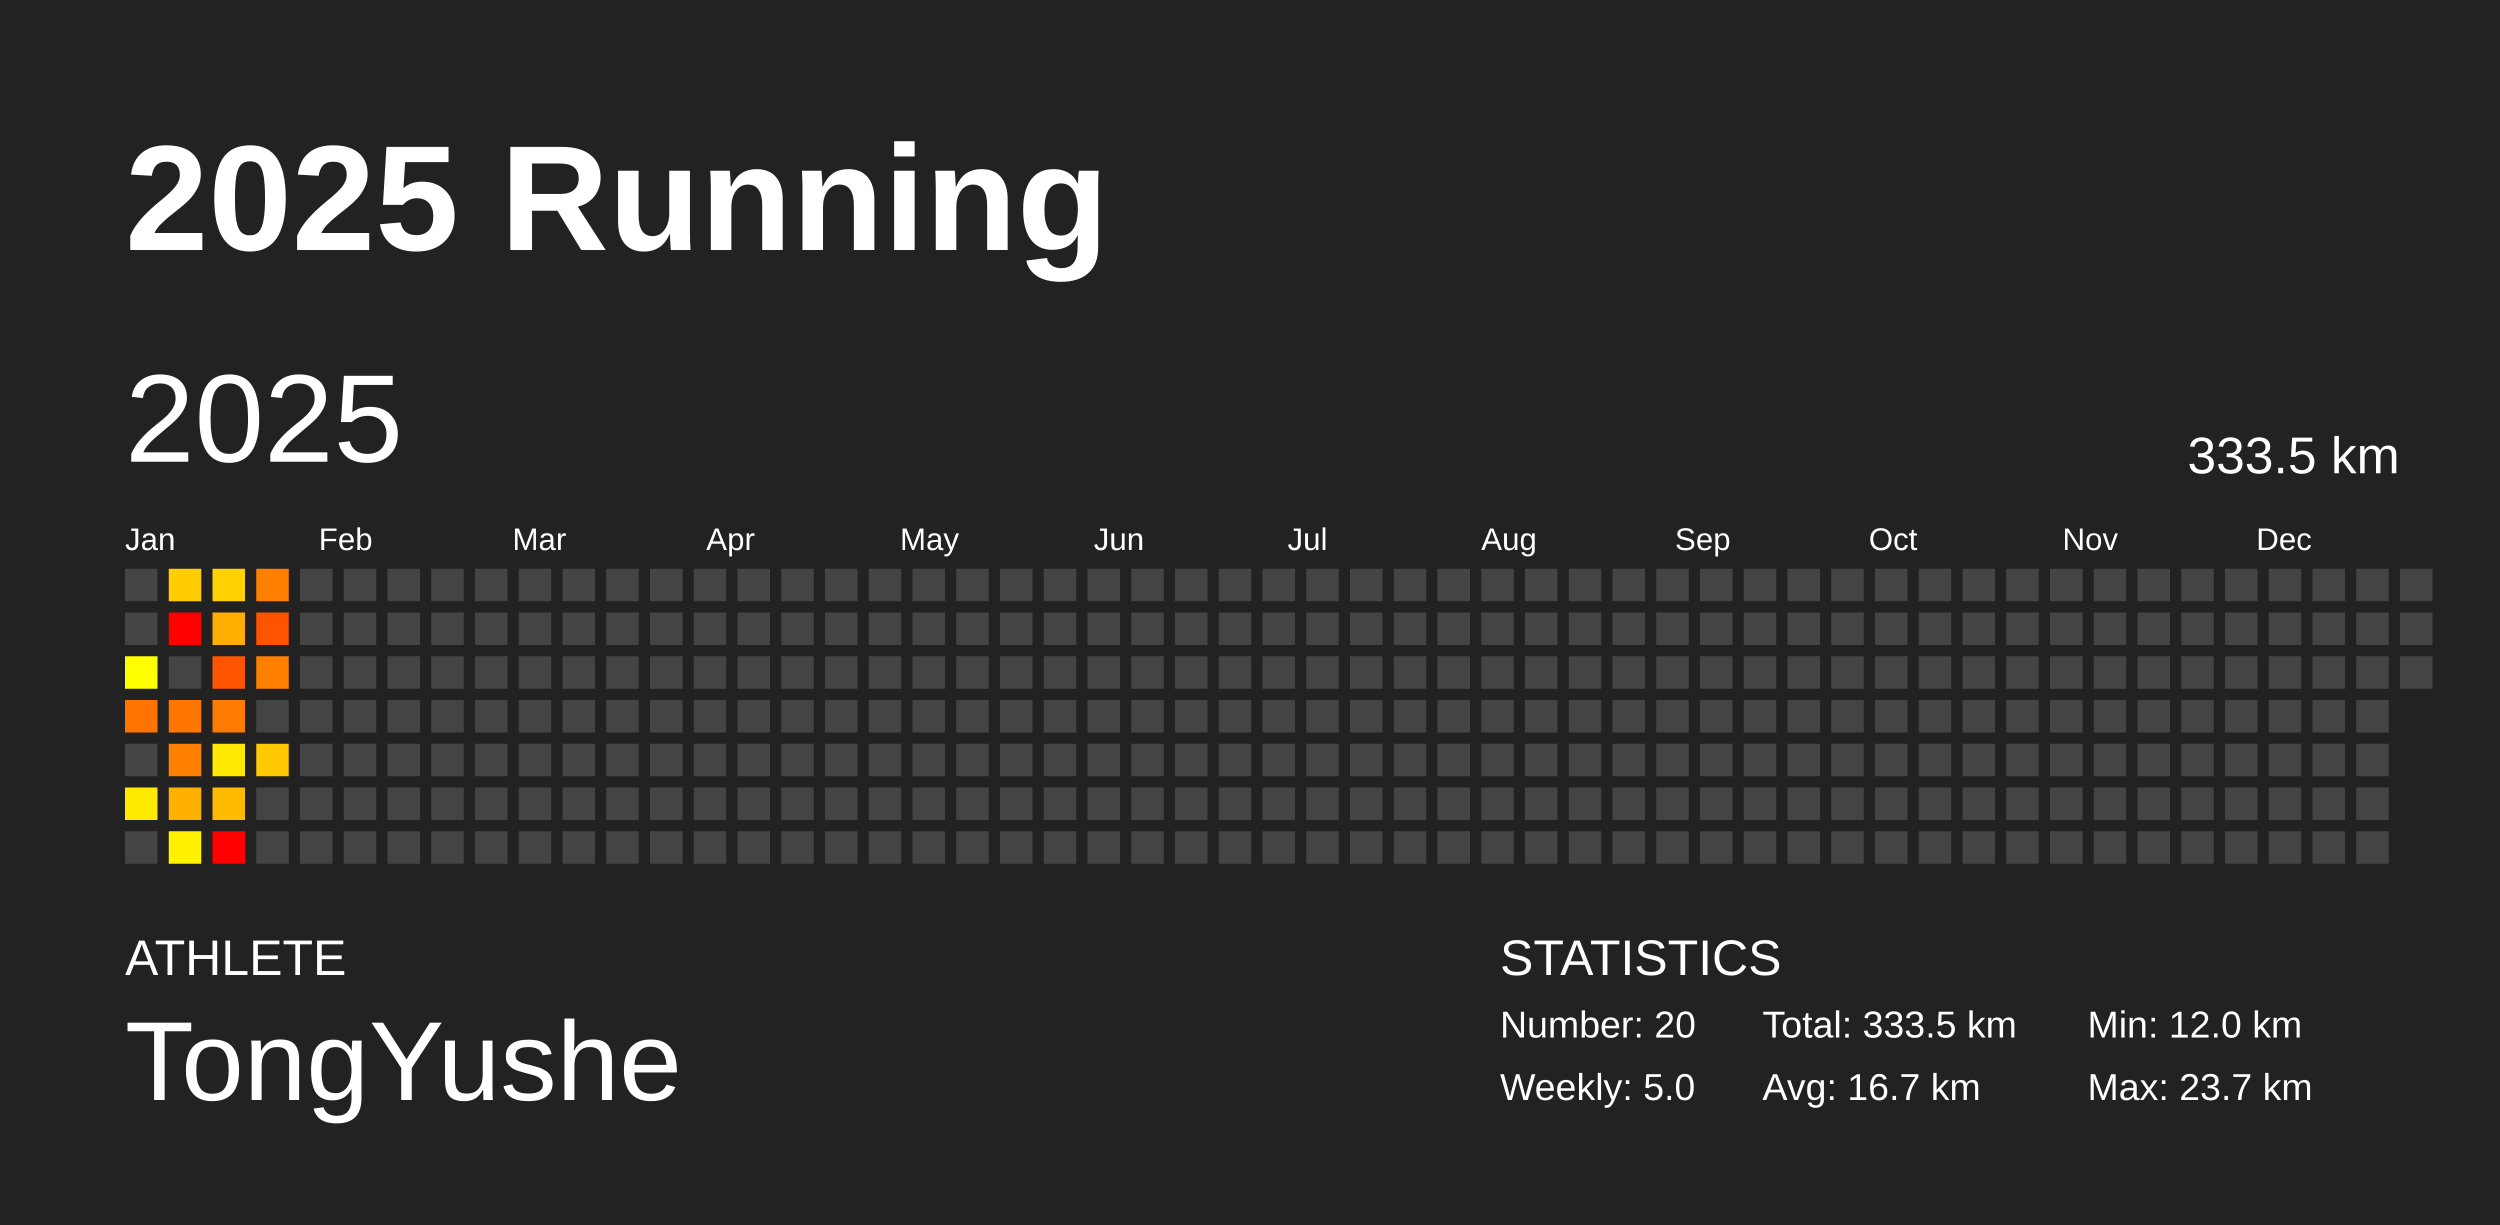
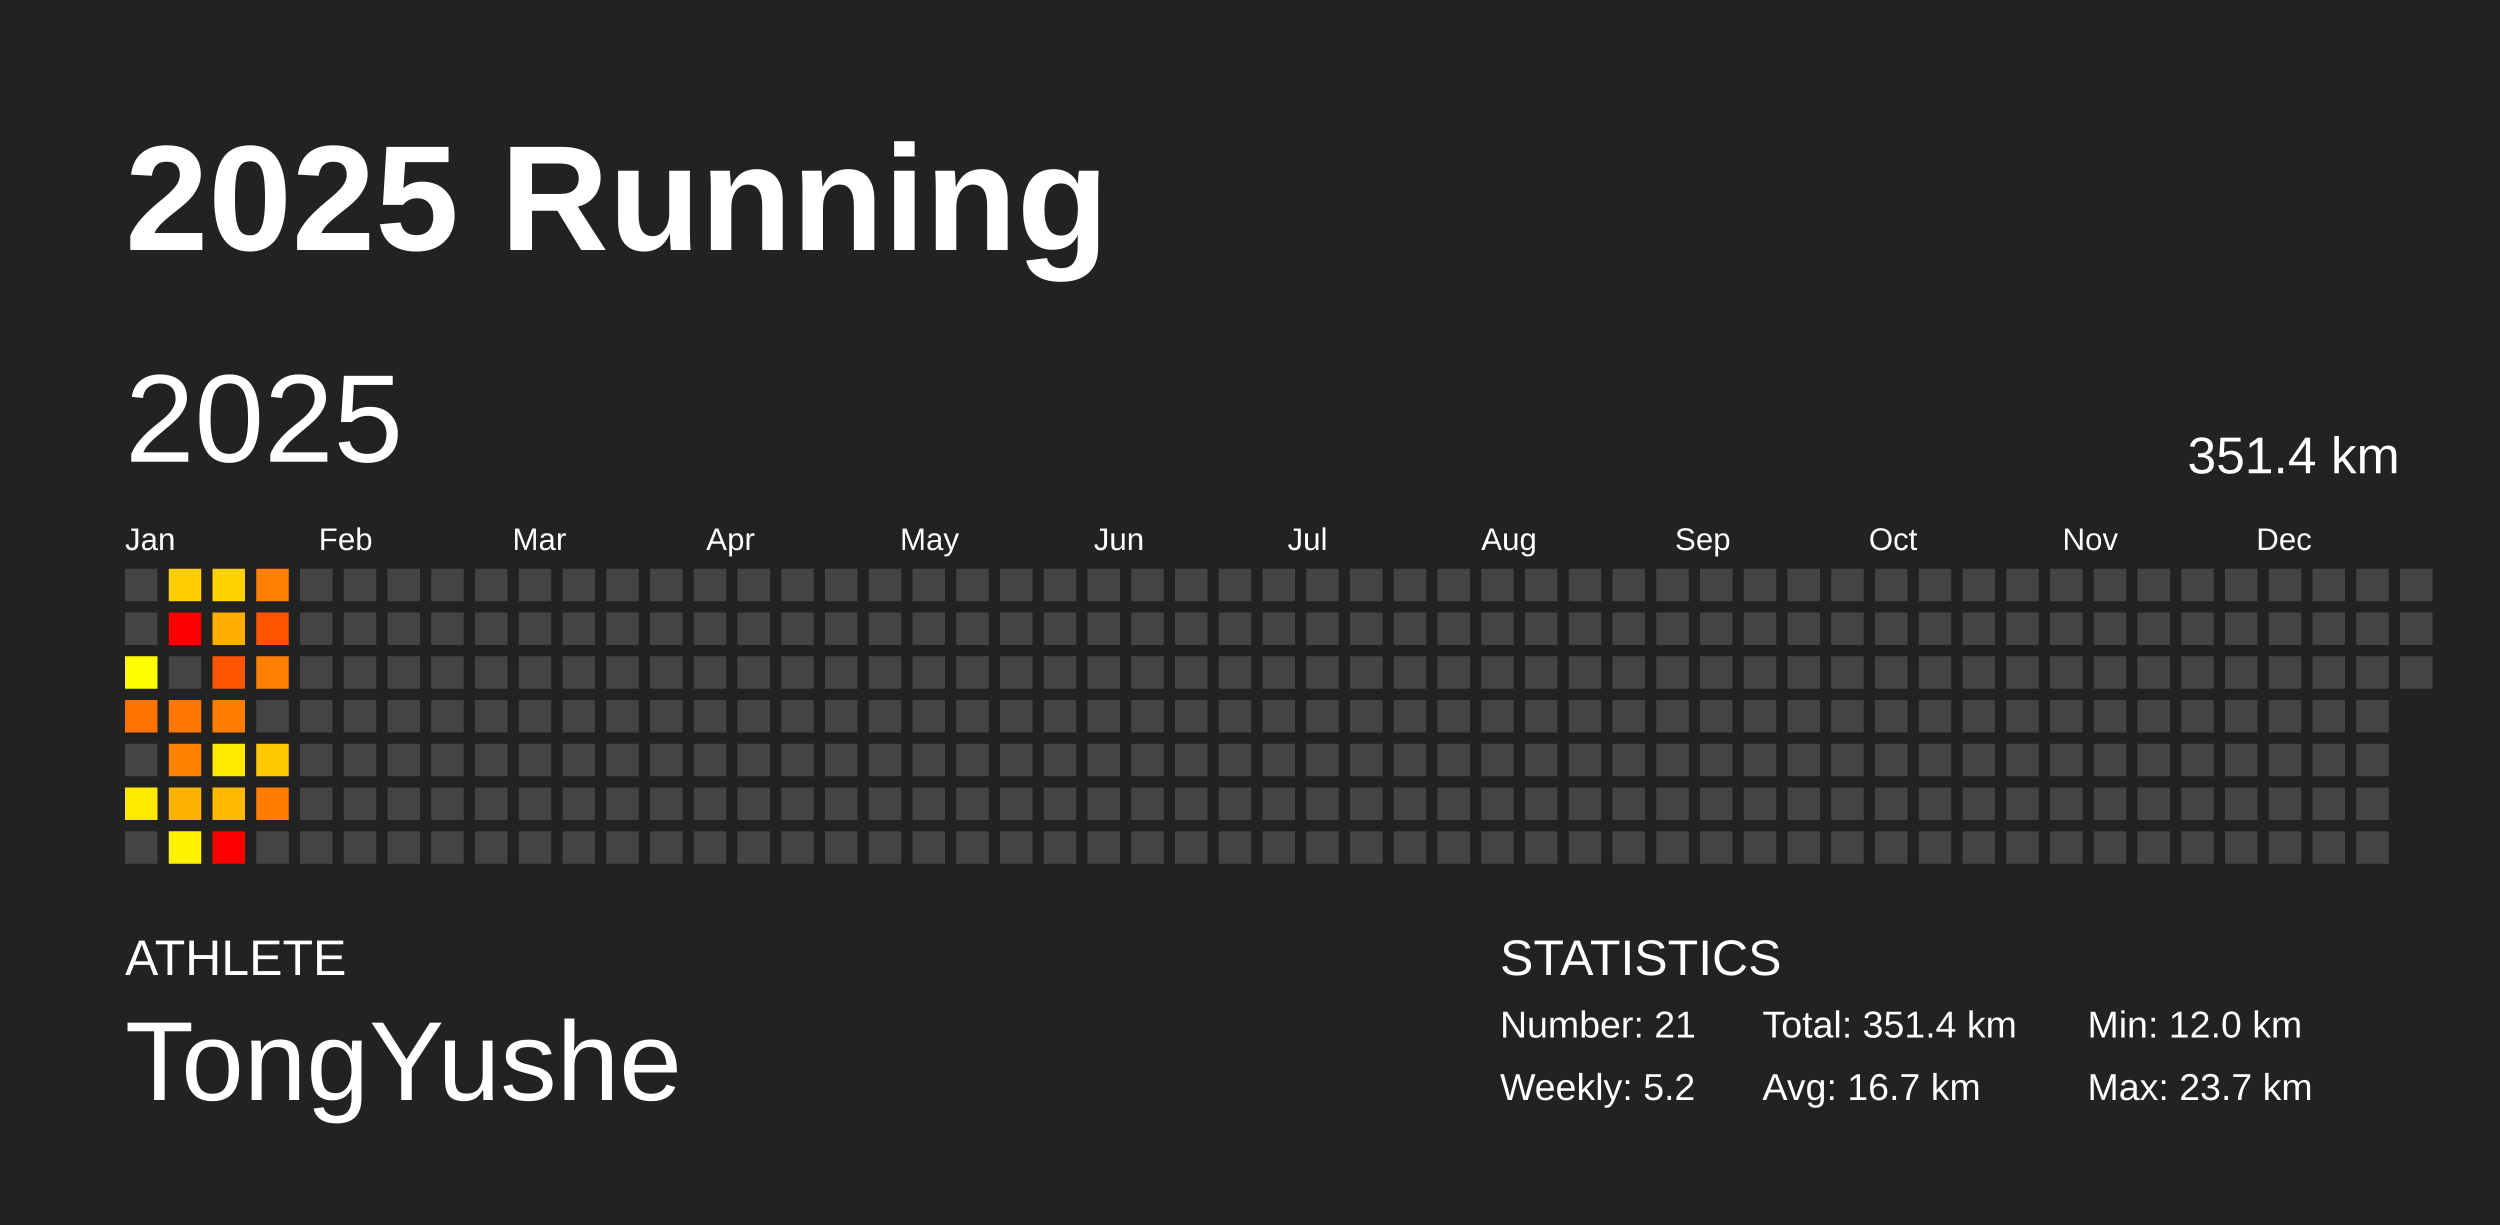
<svg xmlns="http://www.w3.org/2000/svg" baseProfile="full" height="98mm" version="1.1" viewBox="0,0,200,98" width="200mm">
  <defs />
  <rect fill="#222222" height="98" width="200" x="0" y="0" />
  <text fill="#FFFFFF" style="font-size:12px; font-family:Arial; font-weight:bold;" x="10" y="20">2025 Running</text>
  <text fill="#FFFFFF" style="font-size:4px; font-family:Arial" x="10" y="78">ATHLETE</text>
  <text fill="#FFFFFF" style="font-size:9px; font-family:Arial" x="10" y="88">TongYushe</text>
  <text fill="#FFFFFF" style="font-size:4px; font-family:Arial" x="120" y="78">STATISTICS</text>
-   <text fill="#FFFFFF" style="font-size:3px; font-family:Arial" x="120" y="83">Number: 20</text>
-   <text fill="#FFFFFF" style="font-size:3px; font-family:Arial" x="120" y="88">Weekly: 5.0</text>
-   <text fill="#FFFFFF" style="font-size:3px; font-family:Arial" x="141" y="83">Total: 333.5 km</text>
+   <text fill="#FFFFFF" style="font-size:3px; font-family:Arial" x="120" y="83">Number: 21</text>
+   <text fill="#FFFFFF" style="font-size:3px; font-family:Arial" x="120" y="88">Weekly: 5.2</text>
+   <text fill="#FFFFFF" style="font-size:3px; font-family:Arial" x="141" y="83">Total: 351.4 km</text>
  <text fill="#FFFFFF" style="font-size:3px; font-family:Arial" x="141" y="88">Avg: 16.7 km</text>
  <text fill="#FFFFFF" style="font-size:3px; font-family:Arial" x="167" y="83">Min: 12.0 km</text>
  <text fill="#FFFFFF" style="font-size:3px; font-family:Arial" x="167" y="88">Max: 23.7 km</text>
  <text dominant-baseline="hanging" fill="#FFFFFF" style="font-size:10.0px; font-family:Arial;" x="10" y="30">2025</text>
-   <text dominant-baseline="hanging" fill="#FFFFFF" style="font-size:4.125px; font-family:Arial;" x="175" y="35">333.5 km</text>
+   <text dominant-baseline="hanging" fill="#FFFFFF" style="font-size:4.125px; font-family:Arial;" x="175" y="35">351.4 km</text>
  <text fill="#FFFFFF" style="font-size:2.5px; font-family:Arial" x="10.0" y="44">Jan</text>
  <text fill="#FFFFFF" style="font-size:2.5px; font-family:Arial" x="25.5" y="44">Feb</text>
  <text fill="#FFFFFF" style="font-size:2.5px; font-family:Arial" x="41.0" y="44">Mar</text>
  <text fill="#FFFFFF" style="font-size:2.5px; font-family:Arial" x="56.5" y="44">Apr</text>
  <text fill="#FFFFFF" style="font-size:2.5px; font-family:Arial" x="72.0" y="44">May</text>
  <text fill="#FFFFFF" style="font-size:2.5px; font-family:Arial" x="87.5" y="44">Jun</text>
  <text fill="#FFFFFF" style="font-size:2.5px; font-family:Arial" x="103.0" y="44">Jul</text>
  <text fill="#FFFFFF" style="font-size:2.5px; font-family:Arial" x="118.5" y="44">Aug</text>
  <text fill="#FFFFFF" style="font-size:2.5px; font-family:Arial" x="134.0" y="44">Sep</text>
  <text fill="#FFFFFF" style="font-size:2.5px; font-family:Arial" x="149.5" y="44">Oct</text>
  <text fill="#FFFFFF" style="font-size:2.5px; font-family:Arial" x="165.0" y="44">Nov</text>
  <text fill="#FFFFFF" style="font-size:2.5px; font-family:Arial" x="180.5" y="44">Dec</text>
  <rect fill="#444444" height="2.6" width="2.6" x="10.0" y="45.5" />
  <rect fill="#444444" height="2.6" width="2.6" x="10.0" y="49.0" />
  <rect fill="#ffff00" height="2.6" width="2.6" x="10.0" y="52.5" />
  <rect fill="#ff7400" height="2.6" width="2.6" x="10.0" y="56.0" />
  <rect fill="#444444" height="2.6" width="2.6" x="10.0" y="59.5" />
  <rect fill="#ffea00" height="2.6" width="2.6" x="10.0" y="63.0" />
  <rect fill="#444444" height="2.6" width="2.6" x="10.0" y="66.5" />
  <rect fill="#ffcd00" height="2.6" width="2.6" x="13.5" y="45.5" />
  <rect fill="red" height="2.6" width="2.6" x="13.5" y="49.0" />
  <rect fill="#444444" height="2.6" width="2.6" x="13.5" y="52.5" />
  <rect fill="#ff7600" height="2.6" width="2.6" x="13.5" y="56.0" />
  <rect fill="#ff8100" height="2.6" width="2.6" x="13.5" y="59.5" />
  <rect fill="#ffb100" height="2.6" width="2.6" x="13.5" y="63.0" />
  <rect fill="#fff100" height="2.6" width="2.6" x="13.5" y="66.5" />
  <rect fill="#ffd200" height="2.6" width="2.6" x="17.0" y="45.5" />
  <rect fill="#ffae00" height="2.6" width="2.6" x="17.0" y="49.0" />
  <rect fill="#ff5500" height="2.6" width="2.6" x="17.0" y="52.5" />
  <rect fill="#ff7c00" height="2.6" width="2.6" x="17.0" y="56.0" />
  <rect fill="#ffe900" height="2.6" width="2.6" x="17.0" y="59.5" />
  <rect fill="#ffbb00" height="2.6" width="2.6" x="17.0" y="63.0" />
  <rect fill="red" height="2.6" width="2.6" x="17.0" y="66.5" />
  <rect fill="#ff7f00" height="2.6" width="2.6" x="20.5" y="45.5" />
  <rect fill="#ff5300" height="2.6" width="2.6" x="20.5" y="49.0" />
  <rect fill="#ff7f00" height="2.6" width="2.6" x="20.5" y="52.5" />
  <rect fill="#444444" height="2.6" width="2.6" x="20.5" y="56.0" />
  <rect fill="#ffc800" height="2.6" width="2.6" x="20.5" y="59.5" />
-   <rect fill="#444444" height="2.6" width="2.6" x="20.5" y="63.0" />
+   <rect fill="#ff7e00" height="2.6" width="2.6" x="20.5" y="63.0" />
  <rect fill="#444444" height="2.6" width="2.6" x="20.5" y="66.5" />
  <rect fill="#444444" height="2.6" width="2.6" x="24.0" y="45.5" />
  <rect fill="#444444" height="2.6" width="2.6" x="24.0" y="49.0" />
  <rect fill="#444444" height="2.6" width="2.6" x="24.0" y="52.5" />
  <rect fill="#444444" height="2.6" width="2.6" x="24.0" y="56.0" />
  <rect fill="#444444" height="2.6" width="2.6" x="24.0" y="59.5" />
  <rect fill="#444444" height="2.6" width="2.6" x="24.0" y="63.0" />
  <rect fill="#444444" height="2.6" width="2.6" x="24.0" y="66.5" />
  <rect fill="#444444" height="2.6" width="2.6" x="27.5" y="45.5" />
  <rect fill="#444444" height="2.6" width="2.6" x="27.5" y="49.0" />
  <rect fill="#444444" height="2.6" width="2.6" x="27.5" y="52.5" />
  <rect fill="#444444" height="2.6" width="2.6" x="27.5" y="56.0" />
  <rect fill="#444444" height="2.6" width="2.6" x="27.5" y="59.5" />
  <rect fill="#444444" height="2.6" width="2.6" x="27.5" y="63.0" />
  <rect fill="#444444" height="2.6" width="2.6" x="27.5" y="66.5" />
  <rect fill="#444444" height="2.6" width="2.6" x="31.0" y="45.5" />
  <rect fill="#444444" height="2.6" width="2.6" x="31.0" y="49.0" />
  <rect fill="#444444" height="2.6" width="2.6" x="31.0" y="52.5" />
  <rect fill="#444444" height="2.6" width="2.6" x="31.0" y="56.0" />
  <rect fill="#444444" height="2.6" width="2.6" x="31.0" y="59.5" />
  <rect fill="#444444" height="2.6" width="2.6" x="31.0" y="63.0" />
  <rect fill="#444444" height="2.6" width="2.6" x="31.0" y="66.5" />
  <rect fill="#444444" height="2.6" width="2.6" x="34.5" y="45.5" />
  <rect fill="#444444" height="2.6" width="2.6" x="34.5" y="49.0" />
  <rect fill="#444444" height="2.6" width="2.6" x="34.5" y="52.5" />
  <rect fill="#444444" height="2.6" width="2.6" x="34.5" y="56.0" />
  <rect fill="#444444" height="2.6" width="2.6" x="34.5" y="59.5" />
  <rect fill="#444444" height="2.6" width="2.6" x="34.5" y="63.0" />
  <rect fill="#444444" height="2.6" width="2.6" x="34.5" y="66.5" />
  <rect fill="#444444" height="2.6" width="2.6" x="38.0" y="45.5" />
  <rect fill="#444444" height="2.6" width="2.6" x="38.0" y="49.0" />
  <rect fill="#444444" height="2.6" width="2.6" x="38.0" y="52.5" />
  <rect fill="#444444" height="2.6" width="2.6" x="38.0" y="56.0" />
  <rect fill="#444444" height="2.6" width="2.6" x="38.0" y="59.5" />
  <rect fill="#444444" height="2.6" width="2.6" x="38.0" y="63.0" />
  <rect fill="#444444" height="2.6" width="2.6" x="38.0" y="66.5" />
  <rect fill="#444444" height="2.6" width="2.6" x="41.5" y="45.5" />
  <rect fill="#444444" height="2.6" width="2.6" x="41.5" y="49.0" />
  <rect fill="#444444" height="2.6" width="2.6" x="41.5" y="52.5" />
  <rect fill="#444444" height="2.6" width="2.6" x="41.5" y="56.0" />
  <rect fill="#444444" height="2.6" width="2.6" x="41.5" y="59.5" />
  <rect fill="#444444" height="2.6" width="2.6" x="41.5" y="63.0" />
  <rect fill="#444444" height="2.6" width="2.6" x="41.5" y="66.5" />
  <rect fill="#444444" height="2.6" width="2.6" x="45.0" y="45.5" />
  <rect fill="#444444" height="2.6" width="2.6" x="45.0" y="49.0" />
  <rect fill="#444444" height="2.6" width="2.6" x="45.0" y="52.5" />
  <rect fill="#444444" height="2.6" width="2.6" x="45.0" y="56.0" />
  <rect fill="#444444" height="2.6" width="2.6" x="45.0" y="59.5" />
  <rect fill="#444444" height="2.6" width="2.6" x="45.0" y="63.0" />
  <rect fill="#444444" height="2.6" width="2.6" x="45.0" y="66.5" />
  <rect fill="#444444" height="2.6" width="2.6" x="48.5" y="45.5" />
  <rect fill="#444444" height="2.6" width="2.6" x="48.5" y="49.0" />
  <rect fill="#444444" height="2.6" width="2.6" x="48.5" y="52.5" />
  <rect fill="#444444" height="2.6" width="2.6" x="48.5" y="56.0" />
  <rect fill="#444444" height="2.6" width="2.6" x="48.5" y="59.5" />
  <rect fill="#444444" height="2.6" width="2.6" x="48.5" y="63.0" />
  <rect fill="#444444" height="2.6" width="2.6" x="48.5" y="66.5" />
  <rect fill="#444444" height="2.6" width="2.6" x="52.0" y="45.5" />
  <rect fill="#444444" height="2.6" width="2.6" x="52.0" y="49.0" />
  <rect fill="#444444" height="2.6" width="2.6" x="52.0" y="52.5" />
  <rect fill="#444444" height="2.6" width="2.6" x="52.0" y="56.0" />
  <rect fill="#444444" height="2.6" width="2.6" x="52.0" y="59.5" />
  <rect fill="#444444" height="2.6" width="2.6" x="52.0" y="63.0" />
  <rect fill="#444444" height="2.6" width="2.6" x="52.0" y="66.5" />
  <rect fill="#444444" height="2.6" width="2.6" x="55.5" y="45.5" />
  <rect fill="#444444" height="2.6" width="2.6" x="55.5" y="49.0" />
  <rect fill="#444444" height="2.6" width="2.6" x="55.5" y="52.5" />
  <rect fill="#444444" height="2.6" width="2.6" x="55.5" y="56.0" />
  <rect fill="#444444" height="2.6" width="2.6" x="55.5" y="59.5" />
  <rect fill="#444444" height="2.6" width="2.6" x="55.5" y="63.0" />
  <rect fill="#444444" height="2.6" width="2.6" x="55.5" y="66.5" />
  <rect fill="#444444" height="2.6" width="2.6" x="59.0" y="45.5" />
  <rect fill="#444444" height="2.6" width="2.6" x="59.0" y="49.0" />
  <rect fill="#444444" height="2.6" width="2.6" x="59.0" y="52.5" />
  <rect fill="#444444" height="2.6" width="2.6" x="59.0" y="56.0" />
  <rect fill="#444444" height="2.6" width="2.6" x="59.0" y="59.5" />
  <rect fill="#444444" height="2.6" width="2.6" x="59.0" y="63.0" />
  <rect fill="#444444" height="2.6" width="2.6" x="59.0" y="66.5" />
  <rect fill="#444444" height="2.6" width="2.6" x="62.5" y="45.5" />
  <rect fill="#444444" height="2.6" width="2.6" x="62.5" y="49.0" />
  <rect fill="#444444" height="2.6" width="2.6" x="62.5" y="52.5" />
  <rect fill="#444444" height="2.6" width="2.6" x="62.5" y="56.0" />
  <rect fill="#444444" height="2.6" width="2.6" x="62.5" y="59.5" />
  <rect fill="#444444" height="2.6" width="2.6" x="62.5" y="63.0" />
  <rect fill="#444444" height="2.6" width="2.6" x="62.5" y="66.5" />
  <rect fill="#444444" height="2.6" width="2.6" x="66.0" y="45.5" />
  <rect fill="#444444" height="2.6" width="2.6" x="66.0" y="49.0" />
  <rect fill="#444444" height="2.6" width="2.6" x="66.0" y="52.5" />
  <rect fill="#444444" height="2.6" width="2.6" x="66.0" y="56.0" />
  <rect fill="#444444" height="2.6" width="2.6" x="66.0" y="59.5" />
  <rect fill="#444444" height="2.6" width="2.6" x="66.0" y="63.0" />
  <rect fill="#444444" height="2.6" width="2.6" x="66.0" y="66.5" />
  <rect fill="#444444" height="2.6" width="2.6" x="69.5" y="45.5" />
  <rect fill="#444444" height="2.6" width="2.6" x="69.5" y="49.0" />
  <rect fill="#444444" height="2.6" width="2.6" x="69.5" y="52.5" />
  <rect fill="#444444" height="2.6" width="2.6" x="69.5" y="56.0" />
  <rect fill="#444444" height="2.6" width="2.6" x="69.5" y="59.5" />
  <rect fill="#444444" height="2.6" width="2.6" x="69.5" y="63.0" />
  <rect fill="#444444" height="2.6" width="2.6" x="69.5" y="66.5" />
  <rect fill="#444444" height="2.6" width="2.6" x="73.0" y="45.5" />
  <rect fill="#444444" height="2.6" width="2.6" x="73.0" y="49.0" />
  <rect fill="#444444" height="2.6" width="2.6" x="73.0" y="52.5" />
  <rect fill="#444444" height="2.6" width="2.6" x="73.0" y="56.0" />
  <rect fill="#444444" height="2.6" width="2.6" x="73.0" y="59.5" />
  <rect fill="#444444" height="2.6" width="2.6" x="73.0" y="63.0" />
  <rect fill="#444444" height="2.6" width="2.6" x="73.0" y="66.5" />
  <rect fill="#444444" height="2.6" width="2.6" x="76.5" y="45.5" />
  <rect fill="#444444" height="2.6" width="2.6" x="76.5" y="49.0" />
  <rect fill="#444444" height="2.6" width="2.6" x="76.5" y="52.5" />
  <rect fill="#444444" height="2.6" width="2.6" x="76.5" y="56.0" />
  <rect fill="#444444" height="2.6" width="2.6" x="76.5" y="59.5" />
  <rect fill="#444444" height="2.6" width="2.6" x="76.5" y="63.0" />
  <rect fill="#444444" height="2.6" width="2.6" x="76.5" y="66.5" />
  <rect fill="#444444" height="2.6" width="2.6" x="80.0" y="45.5" />
  <rect fill="#444444" height="2.6" width="2.6" x="80.0" y="49.0" />
  <rect fill="#444444" height="2.6" width="2.6" x="80.0" y="52.5" />
  <rect fill="#444444" height="2.6" width="2.6" x="80.0" y="56.0" />
  <rect fill="#444444" height="2.6" width="2.6" x="80.0" y="59.5" />
  <rect fill="#444444" height="2.6" width="2.6" x="80.0" y="63.0" />
  <rect fill="#444444" height="2.6" width="2.6" x="80.0" y="66.5" />
  <rect fill="#444444" height="2.6" width="2.6" x="83.5" y="45.5" />
  <rect fill="#444444" height="2.6" width="2.6" x="83.5" y="49.0" />
  <rect fill="#444444" height="2.6" width="2.6" x="83.5" y="52.5" />
  <rect fill="#444444" height="2.6" width="2.6" x="83.5" y="56.0" />
  <rect fill="#444444" height="2.6" width="2.6" x="83.5" y="59.5" />
  <rect fill="#444444" height="2.6" width="2.6" x="83.5" y="63.0" />
  <rect fill="#444444" height="2.6" width="2.6" x="83.5" y="66.5" />
  <rect fill="#444444" height="2.6" width="2.6" x="87.0" y="45.5" />
  <rect fill="#444444" height="2.6" width="2.6" x="87.0" y="49.0" />
  <rect fill="#444444" height="2.6" width="2.6" x="87.0" y="52.5" />
  <rect fill="#444444" height="2.6" width="2.6" x="87.0" y="56.0" />
  <rect fill="#444444" height="2.6" width="2.6" x="87.0" y="59.5" />
  <rect fill="#444444" height="2.6" width="2.6" x="87.0" y="63.0" />
  <rect fill="#444444" height="2.6" width="2.6" x="87.0" y="66.5" />
  <rect fill="#444444" height="2.6" width="2.6" x="90.5" y="45.5" />
  <rect fill="#444444" height="2.6" width="2.6" x="90.5" y="49.0" />
  <rect fill="#444444" height="2.6" width="2.6" x="90.5" y="52.5" />
  <rect fill="#444444" height="2.6" width="2.6" x="90.5" y="56.0" />
  <rect fill="#444444" height="2.6" width="2.6" x="90.5" y="59.5" />
  <rect fill="#444444" height="2.6" width="2.6" x="90.5" y="63.0" />
  <rect fill="#444444" height="2.6" width="2.6" x="90.5" y="66.5" />
  <rect fill="#444444" height="2.6" width="2.6" x="94.0" y="45.5" />
  <rect fill="#444444" height="2.6" width="2.6" x="94.0" y="49.0" />
  <rect fill="#444444" height="2.6" width="2.6" x="94.0" y="52.5" />
  <rect fill="#444444" height="2.6" width="2.6" x="94.0" y="56.0" />
  <rect fill="#444444" height="2.6" width="2.6" x="94.0" y="59.5" />
  <rect fill="#444444" height="2.6" width="2.6" x="94.0" y="63.0" />
  <rect fill="#444444" height="2.6" width="2.6" x="94.0" y="66.5" />
  <rect fill="#444444" height="2.6" width="2.6" x="97.5" y="45.5" />
  <rect fill="#444444" height="2.6" width="2.6" x="97.5" y="49.0" />
  <rect fill="#444444" height="2.6" width="2.6" x="97.5" y="52.5" />
  <rect fill="#444444" height="2.6" width="2.6" x="97.5" y="56.0" />
  <rect fill="#444444" height="2.6" width="2.6" x="97.5" y="59.5" />
  <rect fill="#444444" height="2.6" width="2.6" x="97.5" y="63.0" />
  <rect fill="#444444" height="2.6" width="2.6" x="97.5" y="66.5" />
  <rect fill="#444444" height="2.6" width="2.6" x="101.0" y="45.5" />
  <rect fill="#444444" height="2.6" width="2.6" x="101.0" y="49.0" />
  <rect fill="#444444" height="2.6" width="2.6" x="101.0" y="52.5" />
  <rect fill="#444444" height="2.6" width="2.6" x="101.0" y="56.0" />
  <rect fill="#444444" height="2.6" width="2.6" x="101.0" y="59.5" />
  <rect fill="#444444" height="2.6" width="2.6" x="101.0" y="63.0" />
  <rect fill="#444444" height="2.6" width="2.6" x="101.0" y="66.5" />
  <rect fill="#444444" height="2.6" width="2.6" x="104.5" y="45.5" />
  <rect fill="#444444" height="2.6" width="2.6" x="104.5" y="49.0" />
  <rect fill="#444444" height="2.6" width="2.6" x="104.5" y="52.5" />
  <rect fill="#444444" height="2.6" width="2.6" x="104.5" y="56.0" />
  <rect fill="#444444" height="2.6" width="2.6" x="104.5" y="59.5" />
  <rect fill="#444444" height="2.6" width="2.6" x="104.5" y="63.0" />
  <rect fill="#444444" height="2.6" width="2.6" x="104.5" y="66.5" />
  <rect fill="#444444" height="2.6" width="2.6" x="108.0" y="45.5" />
  <rect fill="#444444" height="2.6" width="2.6" x="108.0" y="49.0" />
  <rect fill="#444444" height="2.6" width="2.6" x="108.0" y="52.5" />
  <rect fill="#444444" height="2.6" width="2.6" x="108.0" y="56.0" />
  <rect fill="#444444" height="2.6" width="2.6" x="108.0" y="59.5" />
  <rect fill="#444444" height="2.6" width="2.6" x="108.0" y="63.0" />
  <rect fill="#444444" height="2.6" width="2.6" x="108.0" y="66.5" />
  <rect fill="#444444" height="2.6" width="2.6" x="111.5" y="45.5" />
  <rect fill="#444444" height="2.6" width="2.6" x="111.5" y="49.0" />
  <rect fill="#444444" height="2.6" width="2.6" x="111.5" y="52.5" />
  <rect fill="#444444" height="2.6" width="2.6" x="111.5" y="56.0" />
  <rect fill="#444444" height="2.6" width="2.6" x="111.5" y="59.5" />
  <rect fill="#444444" height="2.6" width="2.6" x="111.5" y="63.0" />
  <rect fill="#444444" height="2.6" width="2.6" x="111.5" y="66.5" />
  <rect fill="#444444" height="2.6" width="2.6" x="115.0" y="45.5" />
  <rect fill="#444444" height="2.6" width="2.6" x="115.0" y="49.0" />
  <rect fill="#444444" height="2.6" width="2.6" x="115.0" y="52.5" />
  <rect fill="#444444" height="2.6" width="2.6" x="115.0" y="56.0" />
  <rect fill="#444444" height="2.6" width="2.6" x="115.0" y="59.5" />
  <rect fill="#444444" height="2.6" width="2.6" x="115.0" y="63.0" />
  <rect fill="#444444" height="2.6" width="2.6" x="115.0" y="66.5" />
  <rect fill="#444444" height="2.6" width="2.6" x="118.5" y="45.5" />
  <rect fill="#444444" height="2.6" width="2.6" x="118.5" y="49.0" />
  <rect fill="#444444" height="2.6" width="2.6" x="118.5" y="52.5" />
  <rect fill="#444444" height="2.6" width="2.6" x="118.5" y="56.0" />
  <rect fill="#444444" height="2.6" width="2.6" x="118.5" y="59.5" />
  <rect fill="#444444" height="2.6" width="2.6" x="118.5" y="63.0" />
  <rect fill="#444444" height="2.6" width="2.6" x="118.5" y="66.5" />
  <rect fill="#444444" height="2.6" width="2.6" x="122.0" y="45.5" />
  <rect fill="#444444" height="2.6" width="2.6" x="122.0" y="49.0" />
  <rect fill="#444444" height="2.6" width="2.6" x="122.0" y="52.5" />
  <rect fill="#444444" height="2.6" width="2.6" x="122.0" y="56.0" />
  <rect fill="#444444" height="2.6" width="2.6" x="122.0" y="59.5" />
  <rect fill="#444444" height="2.6" width="2.6" x="122.0" y="63.0" />
  <rect fill="#444444" height="2.6" width="2.6" x="122.0" y="66.5" />
  <rect fill="#444444" height="2.6" width="2.6" x="125.5" y="45.5" />
  <rect fill="#444444" height="2.6" width="2.6" x="125.5" y="49.0" />
  <rect fill="#444444" height="2.6" width="2.6" x="125.5" y="52.5" />
  <rect fill="#444444" height="2.6" width="2.6" x="125.5" y="56.0" />
  <rect fill="#444444" height="2.6" width="2.6" x="125.5" y="59.5" />
  <rect fill="#444444" height="2.6" width="2.6" x="125.5" y="63.0" />
  <rect fill="#444444" height="2.6" width="2.6" x="125.5" y="66.5" />
  <rect fill="#444444" height="2.6" width="2.6" x="129.0" y="45.5" />
  <rect fill="#444444" height="2.6" width="2.6" x="129.0" y="49.0" />
  <rect fill="#444444" height="2.6" width="2.6" x="129.0" y="52.5" />
  <rect fill="#444444" height="2.6" width="2.6" x="129.0" y="56.0" />
  <rect fill="#444444" height="2.6" width="2.6" x="129.0" y="59.5" />
  <rect fill="#444444" height="2.6" width="2.6" x="129.0" y="63.0" />
  <rect fill="#444444" height="2.6" width="2.6" x="129.0" y="66.5" />
  <rect fill="#444444" height="2.6" width="2.6" x="132.5" y="45.5" />
  <rect fill="#444444" height="2.6" width="2.6" x="132.5" y="49.0" />
  <rect fill="#444444" height="2.6" width="2.6" x="132.5" y="52.5" />
  <rect fill="#444444" height="2.6" width="2.6" x="132.5" y="56.0" />
  <rect fill="#444444" height="2.6" width="2.6" x="132.5" y="59.5" />
  <rect fill="#444444" height="2.6" width="2.6" x="132.5" y="63.0" />
  <rect fill="#444444" height="2.6" width="2.6" x="132.5" y="66.5" />
  <rect fill="#444444" height="2.6" width="2.6" x="136.0" y="45.5" />
  <rect fill="#444444" height="2.6" width="2.6" x="136.0" y="49.0" />
  <rect fill="#444444" height="2.6" width="2.6" x="136.0" y="52.5" />
  <rect fill="#444444" height="2.6" width="2.6" x="136.0" y="56.0" />
  <rect fill="#444444" height="2.6" width="2.6" x="136.0" y="59.5" />
  <rect fill="#444444" height="2.6" width="2.6" x="136.0" y="63.0" />
  <rect fill="#444444" height="2.6" width="2.6" x="136.0" y="66.5" />
  <rect fill="#444444" height="2.6" width="2.6" x="139.5" y="45.5" />
  <rect fill="#444444" height="2.6" width="2.6" x="139.5" y="49.0" />
  <rect fill="#444444" height="2.6" width="2.6" x="139.5" y="52.5" />
  <rect fill="#444444" height="2.6" width="2.6" x="139.5" y="56.0" />
  <rect fill="#444444" height="2.6" width="2.6" x="139.5" y="59.5" />
  <rect fill="#444444" height="2.6" width="2.6" x="139.5" y="63.0" />
  <rect fill="#444444" height="2.6" width="2.6" x="139.5" y="66.5" />
  <rect fill="#444444" height="2.6" width="2.6" x="143.0" y="45.5" />
  <rect fill="#444444" height="2.6" width="2.6" x="143.0" y="49.0" />
  <rect fill="#444444" height="2.6" width="2.6" x="143.0" y="52.5" />
  <rect fill="#444444" height="2.6" width="2.6" x="143.0" y="56.0" />
  <rect fill="#444444" height="2.6" width="2.6" x="143.0" y="59.5" />
  <rect fill="#444444" height="2.6" width="2.6" x="143.0" y="63.0" />
  <rect fill="#444444" height="2.6" width="2.6" x="143.0" y="66.5" />
  <rect fill="#444444" height="2.6" width="2.6" x="146.5" y="45.5" />
  <rect fill="#444444" height="2.6" width="2.6" x="146.5" y="49.0" />
  <rect fill="#444444" height="2.6" width="2.6" x="146.5" y="52.5" />
  <rect fill="#444444" height="2.6" width="2.6" x="146.5" y="56.0" />
  <rect fill="#444444" height="2.6" width="2.6" x="146.5" y="59.5" />
  <rect fill="#444444" height="2.6" width="2.6" x="146.5" y="63.0" />
  <rect fill="#444444" height="2.6" width="2.6" x="146.5" y="66.5" />
  <rect fill="#444444" height="2.6" width="2.6" x="150.0" y="45.5" />
  <rect fill="#444444" height="2.6" width="2.6" x="150.0" y="49.0" />
  <rect fill="#444444" height="2.6" width="2.6" x="150.0" y="52.5" />
  <rect fill="#444444" height="2.6" width="2.6" x="150.0" y="56.0" />
  <rect fill="#444444" height="2.6" width="2.6" x="150.0" y="59.5" />
  <rect fill="#444444" height="2.6" width="2.6" x="150.0" y="63.0" />
  <rect fill="#444444" height="2.6" width="2.6" x="150.0" y="66.5" />
  <rect fill="#444444" height="2.6" width="2.6" x="153.5" y="45.5" />
  <rect fill="#444444" height="2.6" width="2.6" x="153.5" y="49.0" />
  <rect fill="#444444" height="2.6" width="2.6" x="153.5" y="52.5" />
  <rect fill="#444444" height="2.6" width="2.6" x="153.5" y="56.0" />
  <rect fill="#444444" height="2.6" width="2.6" x="153.5" y="59.5" />
  <rect fill="#444444" height="2.6" width="2.6" x="153.5" y="63.0" />
  <rect fill="#444444" height="2.6" width="2.6" x="153.5" y="66.5" />
  <rect fill="#444444" height="2.6" width="2.6" x="157.0" y="45.5" />
  <rect fill="#444444" height="2.6" width="2.6" x="157.0" y="49.0" />
  <rect fill="#444444" height="2.6" width="2.6" x="157.0" y="52.5" />
  <rect fill="#444444" height="2.6" width="2.6" x="157.0" y="56.0" />
  <rect fill="#444444" height="2.6" width="2.6" x="157.0" y="59.5" />
  <rect fill="#444444" height="2.6" width="2.6" x="157.0" y="63.0" />
  <rect fill="#444444" height="2.6" width="2.6" x="157.0" y="66.5" />
  <rect fill="#444444" height="2.6" width="2.6" x="160.5" y="45.5" />
  <rect fill="#444444" height="2.6" width="2.6" x="160.5" y="49.0" />
  <rect fill="#444444" height="2.6" width="2.6" x="160.5" y="52.5" />
  <rect fill="#444444" height="2.6" width="2.6" x="160.5" y="56.0" />
  <rect fill="#444444" height="2.6" width="2.6" x="160.5" y="59.5" />
  <rect fill="#444444" height="2.6" width="2.6" x="160.5" y="63.0" />
  <rect fill="#444444" height="2.6" width="2.6" x="160.5" y="66.5" />
  <rect fill="#444444" height="2.6" width="2.6" x="164.0" y="45.5" />
  <rect fill="#444444" height="2.6" width="2.6" x="164.0" y="49.0" />
  <rect fill="#444444" height="2.6" width="2.6" x="164.0" y="52.5" />
  <rect fill="#444444" height="2.6" width="2.6" x="164.0" y="56.0" />
  <rect fill="#444444" height="2.6" width="2.6" x="164.0" y="59.5" />
  <rect fill="#444444" height="2.6" width="2.6" x="164.0" y="63.0" />
  <rect fill="#444444" height="2.6" width="2.6" x="164.0" y="66.5" />
  <rect fill="#444444" height="2.6" width="2.6" x="167.5" y="45.5" />
  <rect fill="#444444" height="2.6" width="2.6" x="167.5" y="49.0" />
  <rect fill="#444444" height="2.6" width="2.6" x="167.5" y="52.5" />
  <rect fill="#444444" height="2.6" width="2.6" x="167.5" y="56.0" />
  <rect fill="#444444" height="2.6" width="2.6" x="167.5" y="59.5" />
  <rect fill="#444444" height="2.6" width="2.6" x="167.5" y="63.0" />
  <rect fill="#444444" height="2.6" width="2.6" x="167.5" y="66.5" />
  <rect fill="#444444" height="2.6" width="2.6" x="171.0" y="45.5" />
  <rect fill="#444444" height="2.6" width="2.6" x="171.0" y="49.0" />
  <rect fill="#444444" height="2.6" width="2.6" x="171.0" y="52.5" />
  <rect fill="#444444" height="2.6" width="2.6" x="171.0" y="56.0" />
  <rect fill="#444444" height="2.6" width="2.6" x="171.0" y="59.5" />
  <rect fill="#444444" height="2.6" width="2.6" x="171.0" y="63.0" />
  <rect fill="#444444" height="2.6" width="2.6" x="171.0" y="66.5" />
  <rect fill="#444444" height="2.6" width="2.6" x="174.5" y="45.5" />
  <rect fill="#444444" height="2.6" width="2.6" x="174.5" y="49.0" />
  <rect fill="#444444" height="2.6" width="2.6" x="174.5" y="52.5" />
  <rect fill="#444444" height="2.6" width="2.6" x="174.5" y="56.0" />
  <rect fill="#444444" height="2.6" width="2.6" x="174.5" y="59.5" />
  <rect fill="#444444" height="2.6" width="2.6" x="174.5" y="63.0" />
  <rect fill="#444444" height="2.6" width="2.6" x="174.5" y="66.5" />
  <rect fill="#444444" height="2.6" width="2.6" x="178.0" y="45.5" />
  <rect fill="#444444" height="2.6" width="2.6" x="178.0" y="49.0" />
  <rect fill="#444444" height="2.6" width="2.6" x="178.0" y="52.5" />
  <rect fill="#444444" height="2.6" width="2.6" x="178.0" y="56.0" />
  <rect fill="#444444" height="2.6" width="2.6" x="178.0" y="59.5" />
  <rect fill="#444444" height="2.6" width="2.6" x="178.0" y="63.0" />
  <rect fill="#444444" height="2.6" width="2.6" x="178.0" y="66.5" />
  <rect fill="#444444" height="2.6" width="2.6" x="181.5" y="45.5" />
  <rect fill="#444444" height="2.6" width="2.6" x="181.5" y="49.0" />
  <rect fill="#444444" height="2.6" width="2.6" x="181.5" y="52.5" />
  <rect fill="#444444" height="2.6" width="2.6" x="181.5" y="56.0" />
  <rect fill="#444444" height="2.6" width="2.6" x="181.5" y="59.5" />
  <rect fill="#444444" height="2.6" width="2.6" x="181.5" y="63.0" />
  <rect fill="#444444" height="2.6" width="2.6" x="181.5" y="66.5" />
  <rect fill="#444444" height="2.6" width="2.6" x="185.0" y="45.5" />
  <rect fill="#444444" height="2.6" width="2.6" x="185.0" y="49.0" />
  <rect fill="#444444" height="2.6" width="2.6" x="185.0" y="52.5" />
  <rect fill="#444444" height="2.6" width="2.6" x="185.0" y="56.0" />
  <rect fill="#444444" height="2.6" width="2.6" x="185.0" y="59.5" />
  <rect fill="#444444" height="2.6" width="2.6" x="185.0" y="63.0" />
  <rect fill="#444444" height="2.6" width="2.6" x="185.0" y="66.5" />
  <rect fill="#444444" height="2.6" width="2.6" x="188.5" y="45.5" />
  <rect fill="#444444" height="2.6" width="2.6" x="188.5" y="49.0" />
  <rect fill="#444444" height="2.6" width="2.6" x="188.5" y="52.5" />
  <rect fill="#444444" height="2.6" width="2.6" x="188.5" y="56.0" />
  <rect fill="#444444" height="2.6" width="2.6" x="188.5" y="59.5" />
  <rect fill="#444444" height="2.6" width="2.6" x="188.5" y="63.0" />
  <rect fill="#444444" height="2.6" width="2.6" x="188.5" y="66.5" />
  <rect fill="#444444" height="2.6" width="2.6" x="192.0" y="45.5" />
  <rect fill="#444444" height="2.6" width="2.6" x="192.0" y="49.0" />
  <rect fill="#444444" height="2.6" width="2.6" x="192.0" y="52.5" />
</svg>
